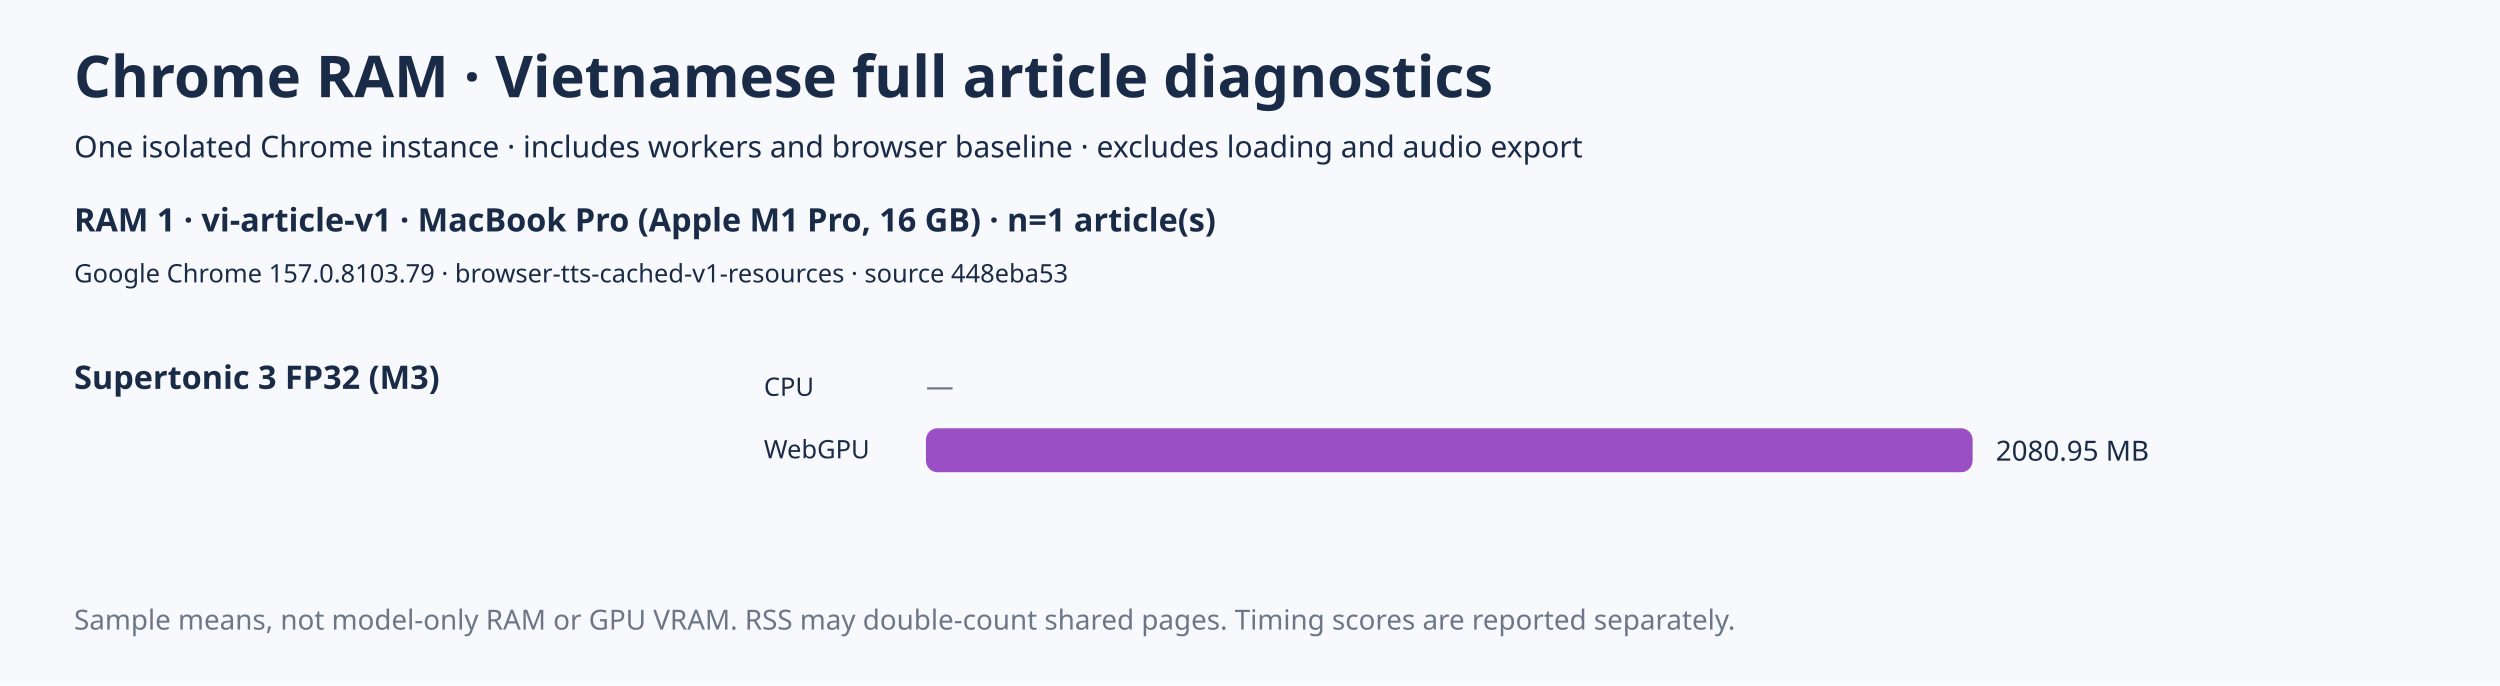
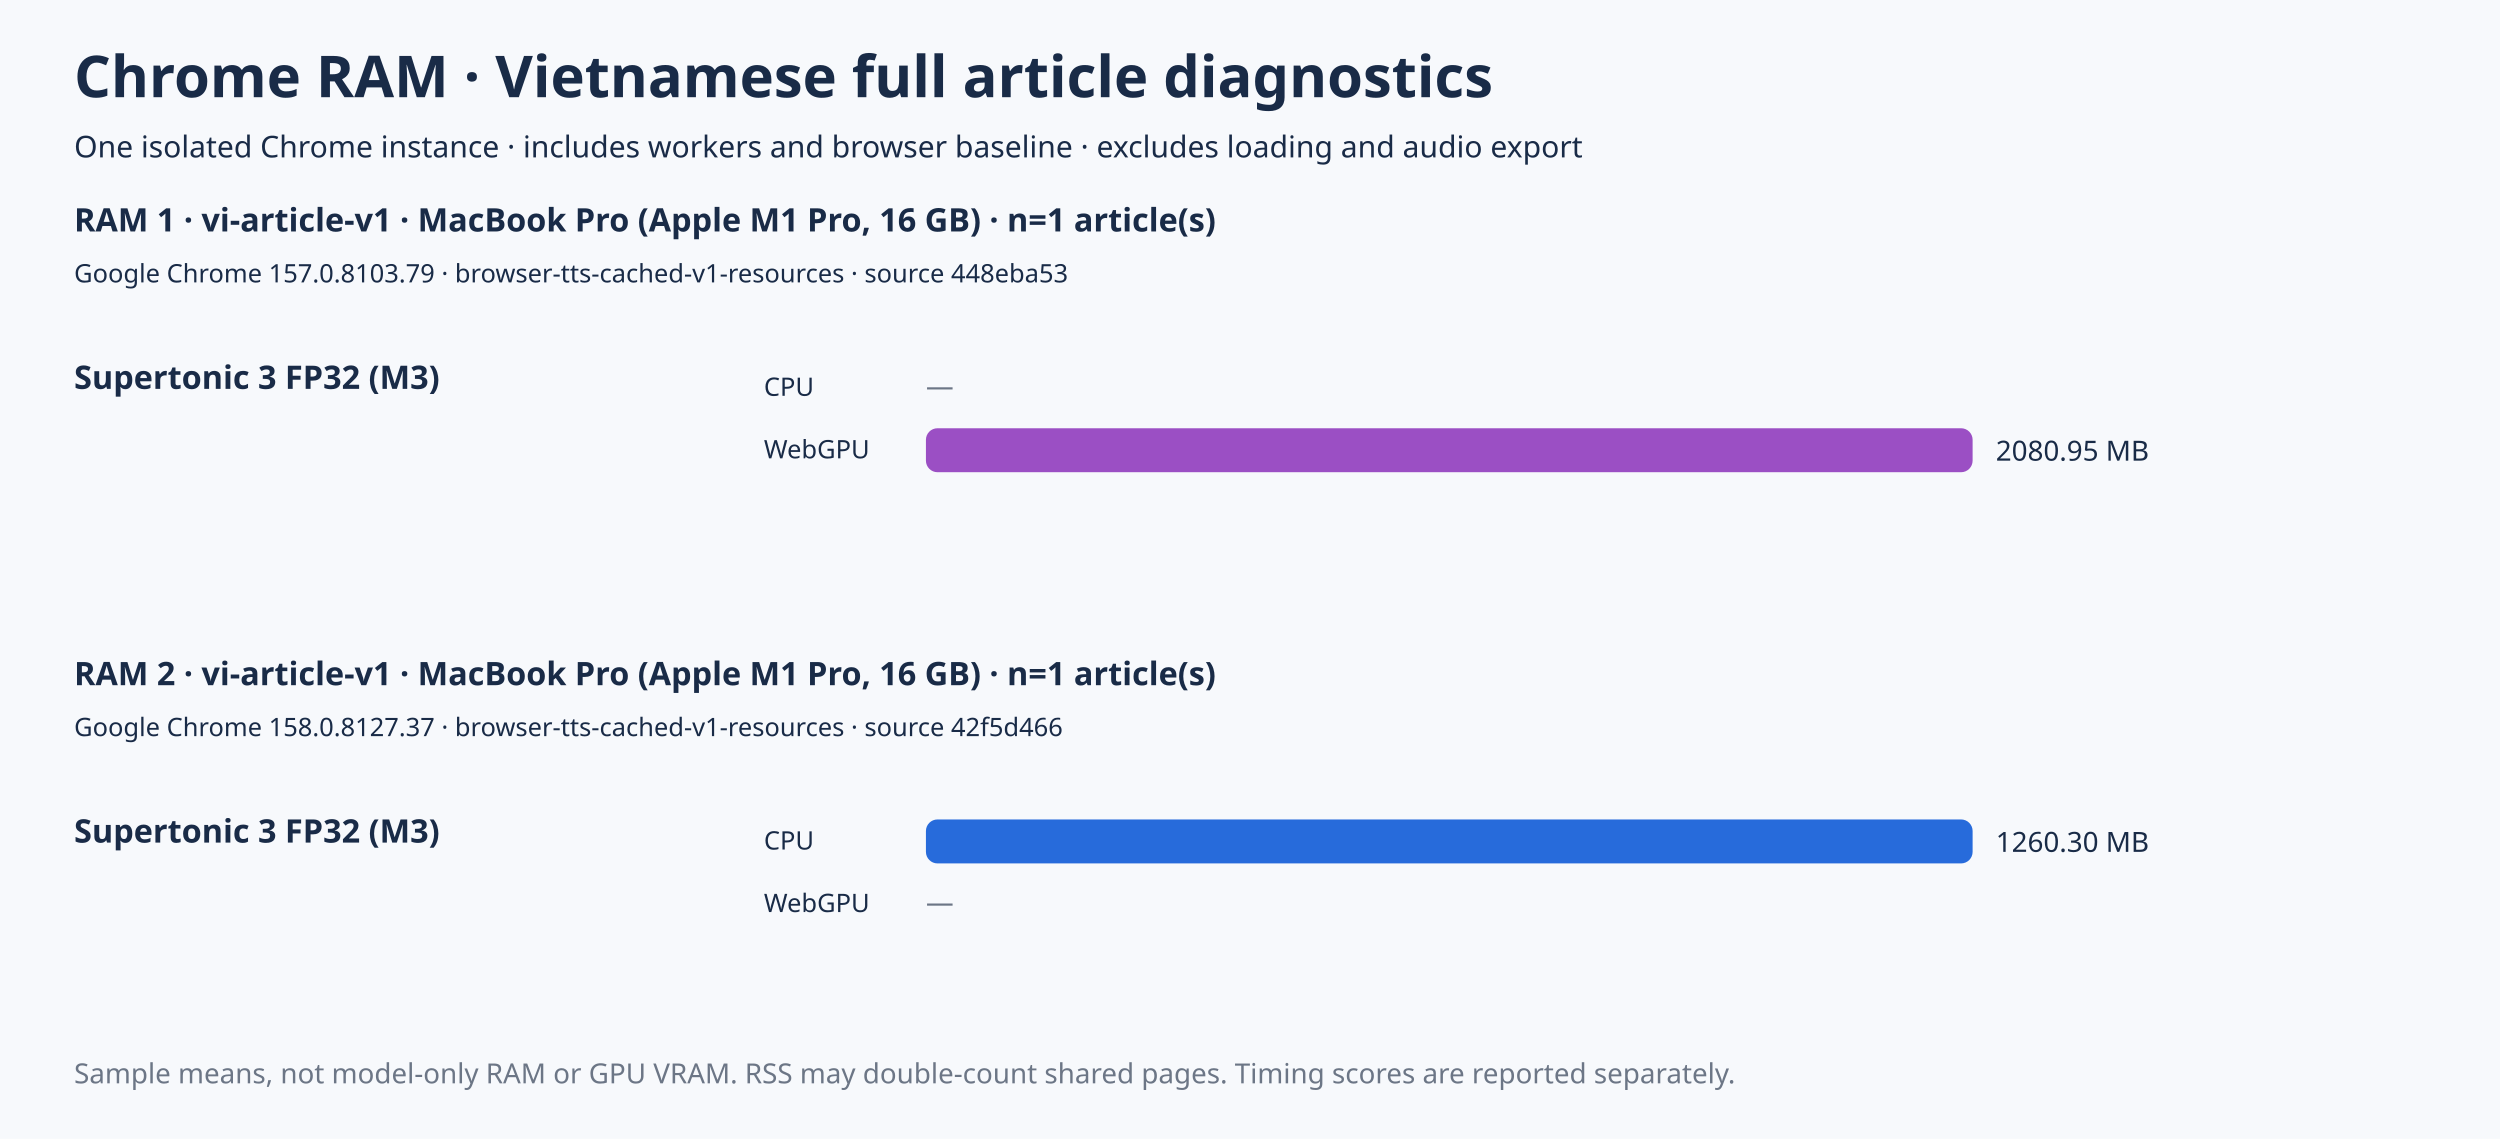
- <svg xmlns="http://www.w3.org/2000/svg" width="1080" height="296" viewBox="0 0 1080 296" role="img" aria-labelledby="title desc">
+ <svg xmlns="http://www.w3.org/2000/svg" width="1080" height="492" viewBox="0 0 1080 492" role="img" aria-labelledby="title desc">
  <rect width="100%" height="100%" fill="#f7f9fc" />
  <g font-family="system-ui,sans-serif" fill="#192b47">
    <text x="32" y="42" font-size="25" font-weight="700">Chrome RAM · Vietnamese full article diagnostics</text>
    <text x="32" y="68" font-size="13">One isolated Chrome instance · includes workers and browser baseline · excludes loading and audio export</text>
    <text x="32" y="100" font-size="14" font-weight="700">RAM 1 · vi-article-v1 · MacBook Pro (Apple M1 Pro, 16 GB) · n=1 article(s)</text>
    <text x="32" y="122" font-size="11">Google Chrome 157.0.8103.79 · browser-tts-cached-v1-resources · source 448eba53</text>
    <text x="32" y="168" font-size="14" font-weight="600">Supertonic 3 FP32 (M3)</text>
    <text x="330" y="171" font-size="11">CPU</text>
    <text x="400" y="171" font-size="12" fill="#6c7686">—</text>
    <text x="330" y="198" font-size="11">WebGPU</text>
    <rect x="400" y="185" width="452.17" height="19" rx="5" fill="#9b4fc4" />
    <text x="862.17" y="199" font-size="12">2080.95 MB</text>
-     <text x="32" y="272" font-size="12" fill="#6c7686">Sample means, not model-only RAM or GPU VRAM. RSS may double-count shared pages. Timing scores are reported separately.</text>
+     <text x="32" y="296" font-size="14" font-weight="700">RAM 2 · vi-article-v1 · MacBook Pro (Apple M1 Pro, 16 GB) · n=1 article(s)</text>
+     <text x="32" y="318" font-size="11">Google Chrome 158.0.8127.37 · browser-tts-cached-v1-resources · source 42f5d466</text>
+     <text x="32" y="364" font-size="14" font-weight="600">Supertonic 3 FP32 (M3)</text>
+     <text x="330" y="367" font-size="11">CPU</text>
+     <rect x="400" y="354" width="452.17" height="19" rx="5" fill="#276bdb" />
+     <text x="862.17" y="368" font-size="12">1260.30 MB</text>
+     <text x="330" y="394" font-size="11">WebGPU</text>
+     <text x="400" y="394" font-size="12" fill="#6c7686">—</text>
+     <text x="32" y="468" font-size="12" fill="#6c7686">Sample means, not model-only RAM or GPU VRAM. RSS may double-count shared pages. Timing scores are reported separately.</text>
  </g>
</svg>
